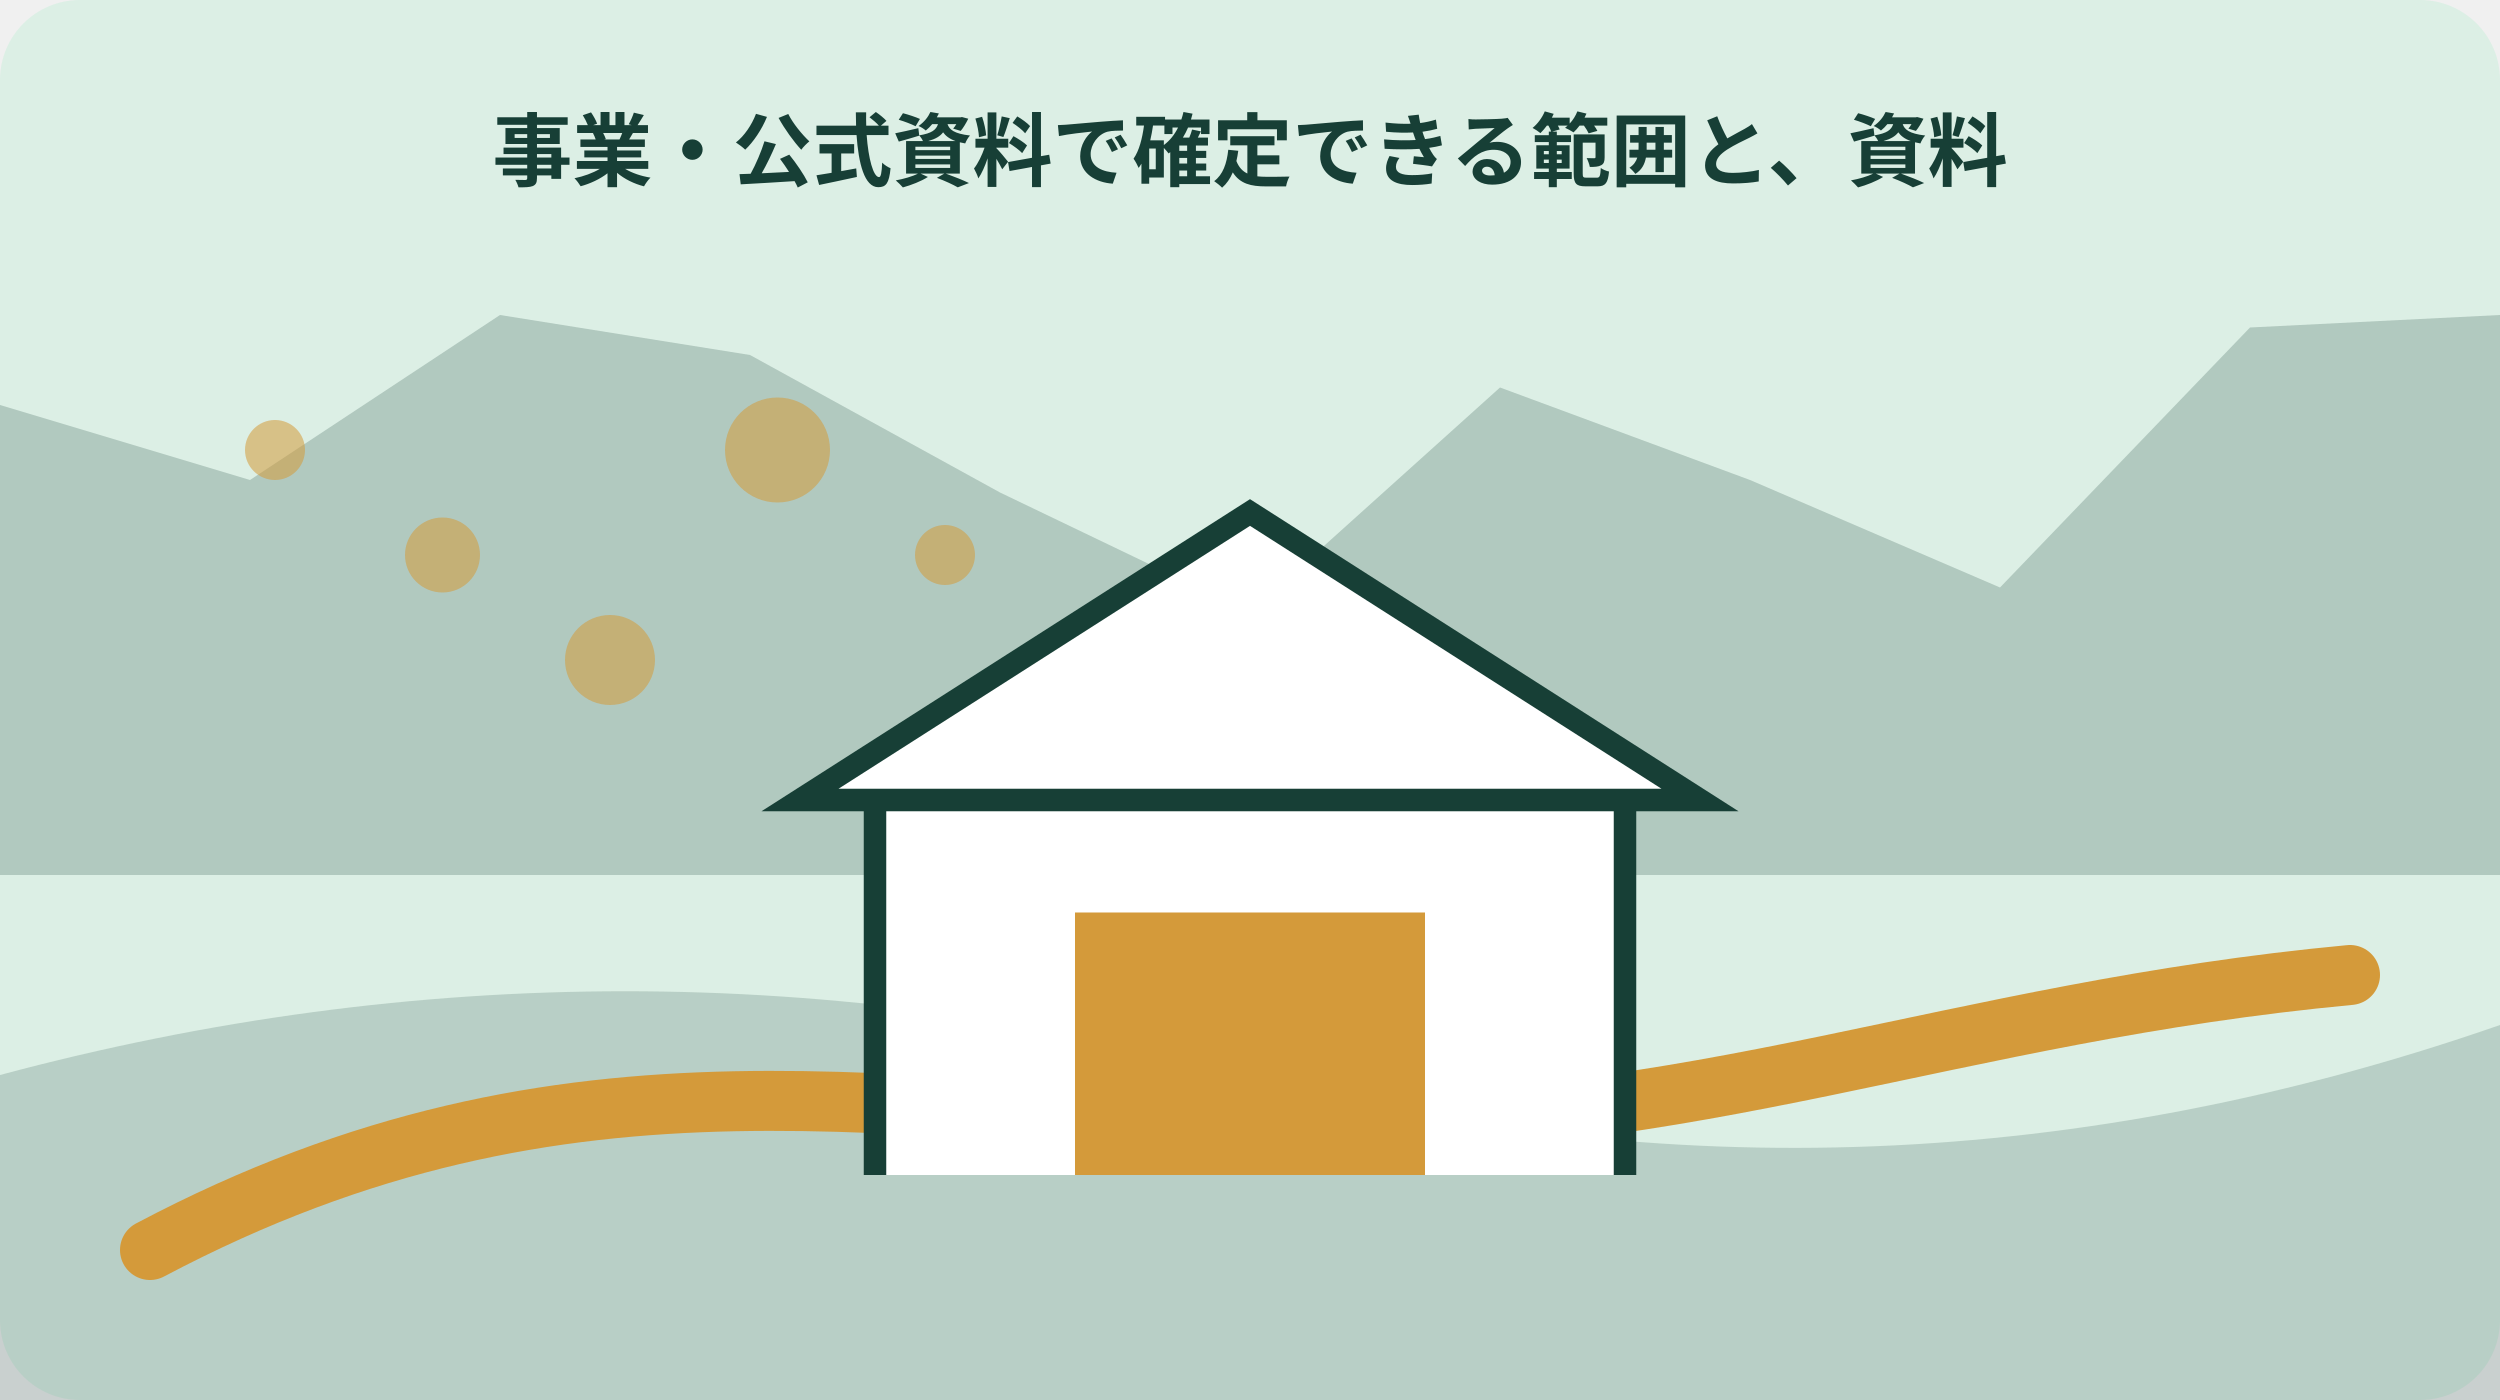
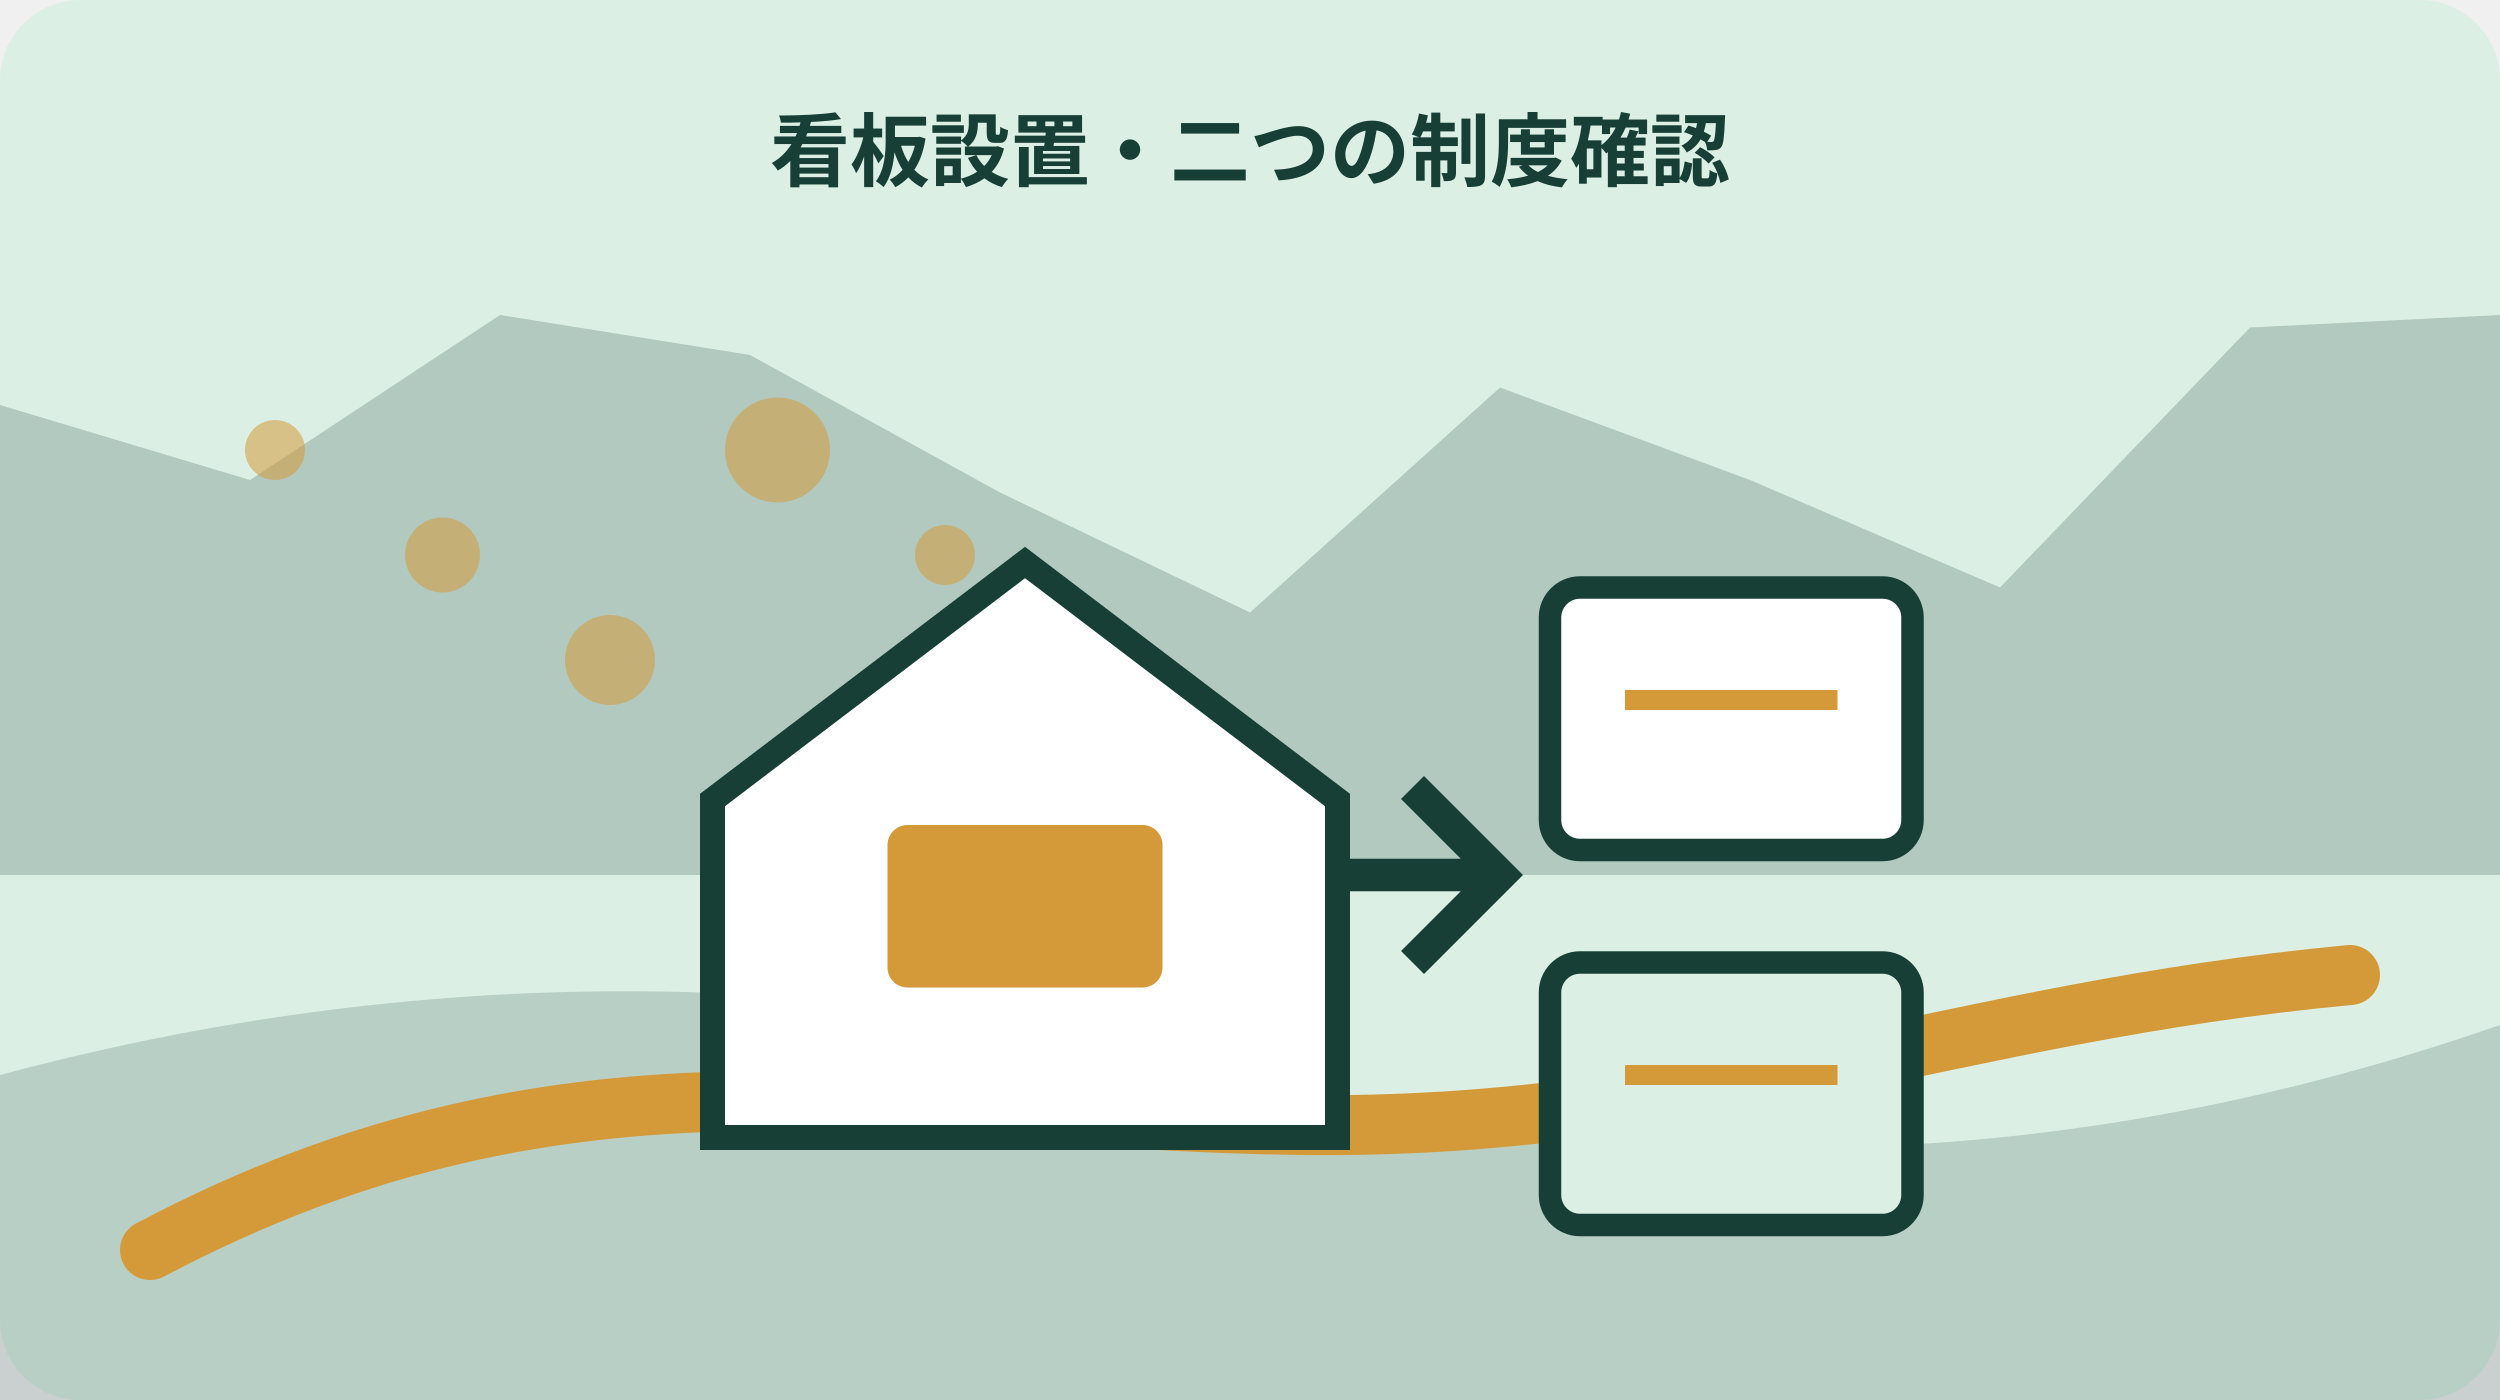
<svg xmlns="http://www.w3.org/2000/svg" width="1000" height="560" viewBox="0 0 1000 560" role="img" aria-labelledby="title desc" data-illustration="mori-editorial" data-topic-id="190" data-scene-index="1">
  <rect width="1000" height="560" rx="32" fill="#dcefe5" />
  <polygon points="0,162 100,192 200,126 300,142 400,197 500,245 600,155 700,192 800,235 900,131 1000,126 1000,350 0,350" fill="#173f36" opacity=".22" />
  <path d="M0 430 Q250 363 500 430 T1000 410 V560 H0Z" fill="#173f36" opacity=".18" />
  <path d="M60 500 C230 410 360 448 520 450 S780 405 940 390" fill="none" stroke="#d49a3a" stroke-width="24" stroke-linecap="round" />
  <circle cx="110" cy="180" r="12" fill="#d49a3a" opacity=".55" />
  <circle cx="177" cy="222" r="15" fill="#d49a3a" opacity=".55" />
  <circle cx="244" cy="264" r="18" fill="#d49a3a" opacity=".55" />
  <circle cx="311" cy="180" r="21" fill="#d49a3a" opacity=".55" />
  <circle cx="378" cy="222" r="12" fill="#d49a3a" opacity=".55" />
-   <g data-scene="culture">
-     <path d="M350 470V320h300v150M320 320h360L500 205Z" fill="#fff" stroke="#173f36" stroke-width="9" />
-     <path d="M430 470V365h140v105" fill="#d49a3a" />
+   <g data-scene="outdoor-sign-two-permit-route">
+     <path d="M285 455V320l125-95 125 95v135Z" fill="#fff" stroke="#173f36" stroke-width="10" />
+     <rect x="355" y="330" width="110" height="65" rx="8" fill="#d49a3a" />
+     <path d="M535 350h65m-35-35 35 35-35 35" fill="none" stroke="#173f36" stroke-width="13" />
+     <rect x="620" y="235" width="145" height="105" rx="12" fill="#fff" stroke="#173f36" stroke-width="9" />
+     <rect x="620" y="385" width="145" height="105" rx="12" fill="#dcefe5" stroke="#173f36" stroke-width="9" />
+     <path d="M650 280h85M650 430h85" stroke="#d49a3a" stroke-width="8" />
  </g>
-   <text x="500" y="72" text-anchor="middle" font-family="sans-serif" font-size="32" font-weight="700" fill="#173f36">事業・公式資料で確定できる範囲と、資料</text>
+   <text x="500" y="72" text-anchor="middle" font-family="sans-serif" font-size="32" font-weight="700" fill="#173f36">看板設置・二つの制度確認</text>
</svg>
